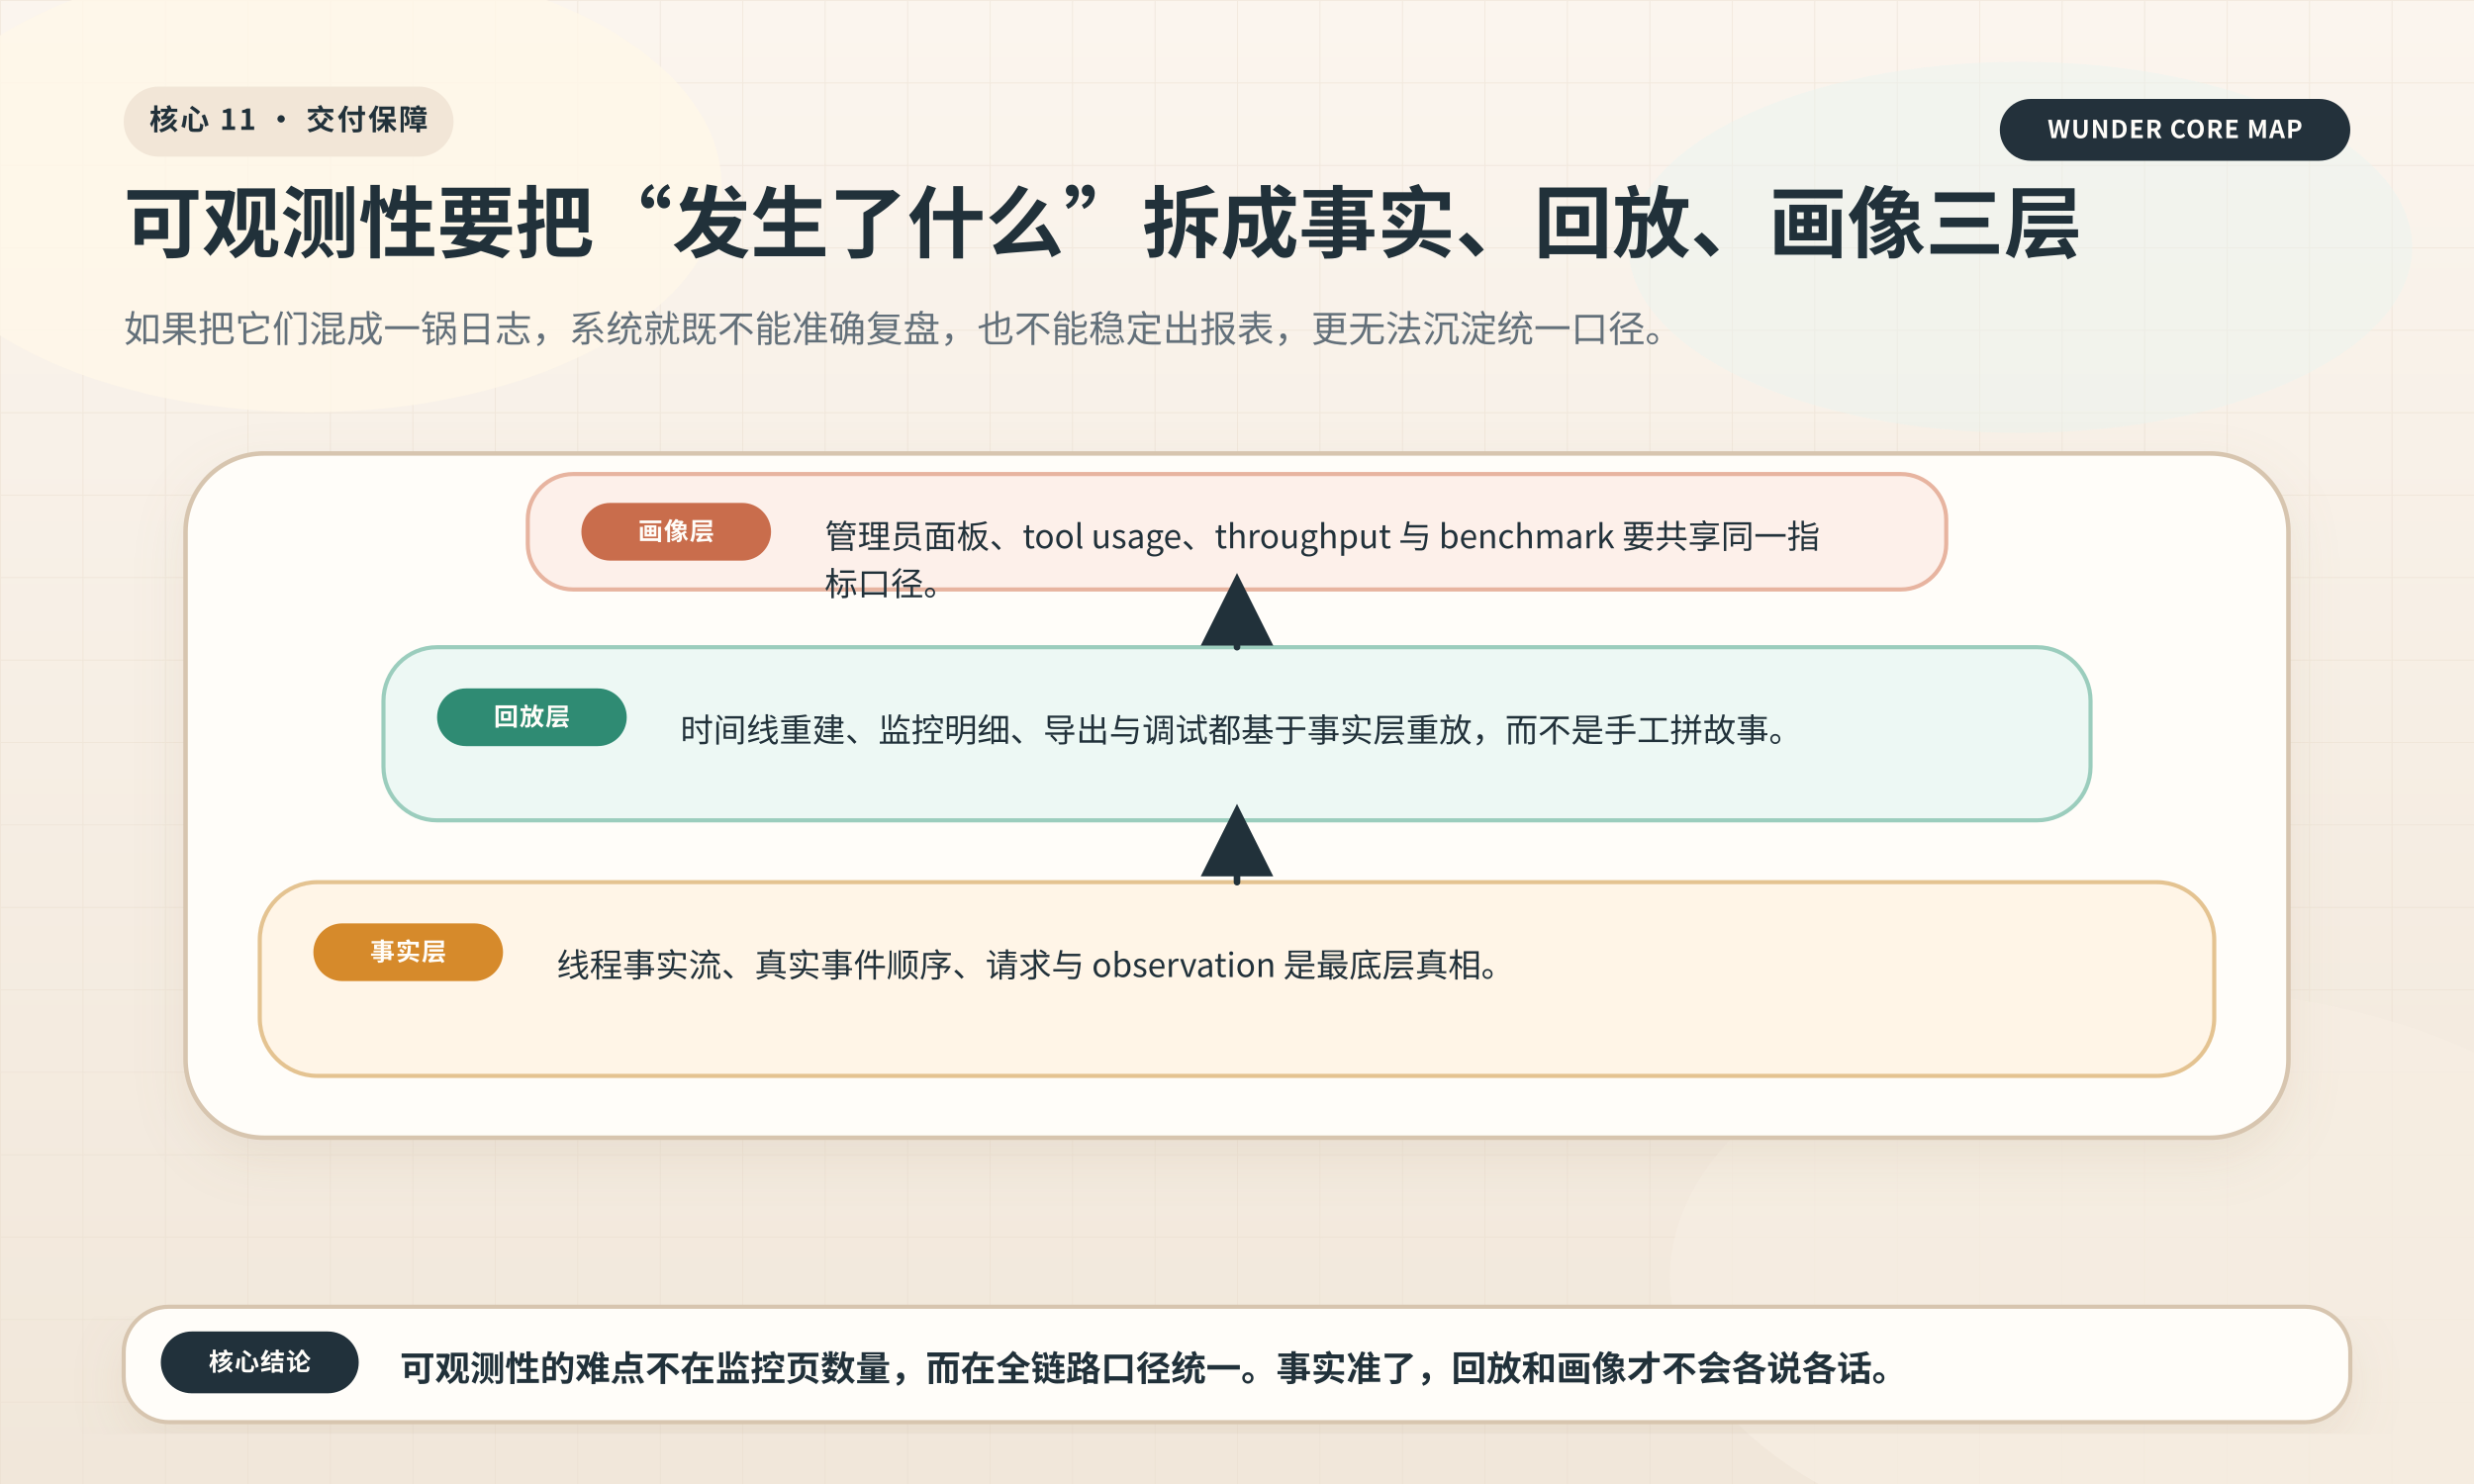
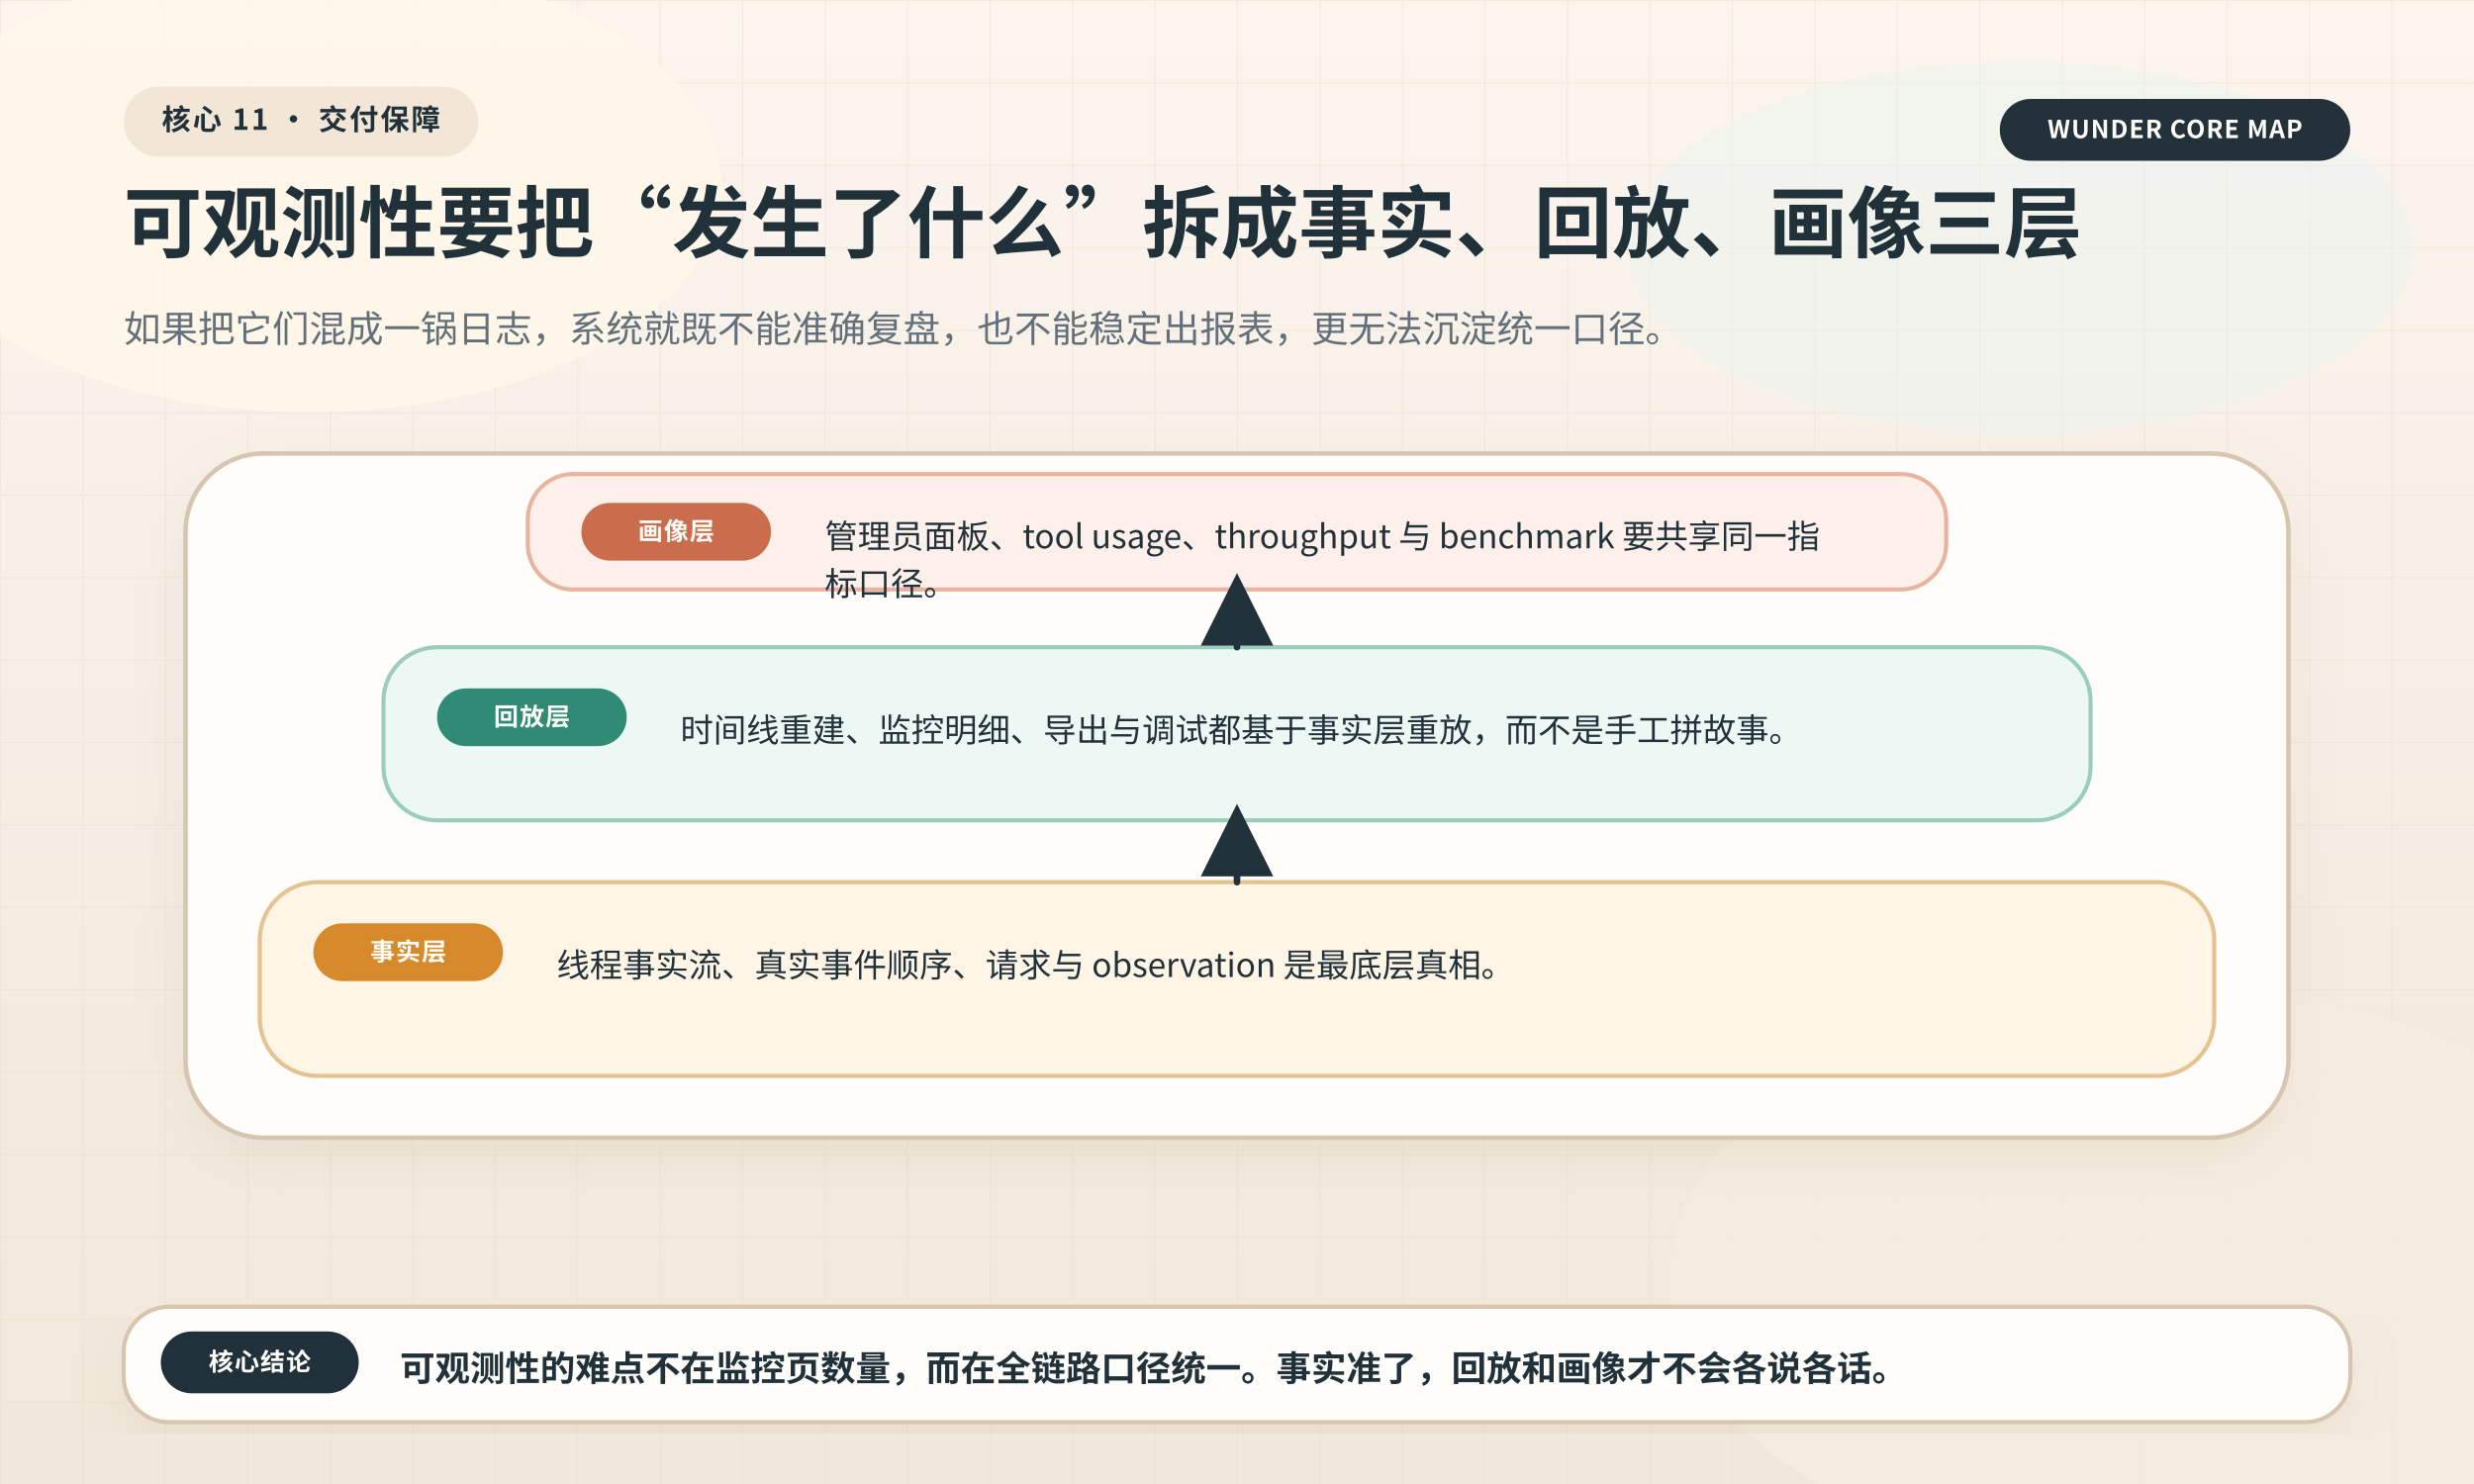
<svg xmlns="http://www.w3.org/2000/svg" width="1200" height="720" viewBox="0 0 1200 720">
  <style>
  .title { font: 700 38px "Microsoft YaHei", "PingFang SC", "Noto Sans CJK SC", sans-serif; fill: #21313A; }
  .subtitle { font: 400 18px "Microsoft YaHei", "PingFang SC", "Noto Sans CJK SC", sans-serif; fill: #63707A; }
  .eyebrow { font: 700 14px "Microsoft YaHei", "PingFang SC", "Noto Sans CJK SC", sans-serif; fill: #21313A; letter-spacing: 1px; }
  .badge { font: 700 13px "Microsoft YaHei", "PingFang SC", "Noto Sans CJK SC", sans-serif; fill: #21313A; }
  .card-title { font: 700 24px "Microsoft YaHei", "PingFang SC", "Noto Sans CJK SC", sans-serif; fill: #21313A; }
  .card-body { font: 400 16px "Microsoft YaHei", "PingFang SC", "Noto Sans CJK SC", sans-serif; fill: #21313A; }
  .small { font: 400 14px "Microsoft YaHei", "PingFang SC", "Noto Sans CJK SC", sans-serif; fill: #63707A; }
  .center-title { font: 700 26px "Microsoft YaHei", "PingFang SC", "Noto Sans CJK SC", sans-serif; fill: #21313A; }
  .center-body { font: 400 16px "Microsoft YaHei", "PingFang SC", "Noto Sans CJK SC", sans-serif; fill: #21313A; }
  .ribbon { font: 700 17px "Microsoft YaHei", "PingFang SC", "Noto Sans CJK SC", sans-serif; fill: #21313A; }
  .tag { font: 700 12px "Microsoft YaHei", "PingFang SC", "Noto Sans CJK SC", sans-serif; fill: #FFFDF9; letter-spacing: 0.5px; }
  .flow { stroke: #21313A; stroke-width: 3.2; fill: none; stroke-linecap: round; stroke-linejoin: round; marker-end: url(#arrow); }
  .flow-soft { stroke: #63707A; stroke-width: 2.6; fill: none; stroke-linecap: round; stroke-linejoin: round; marker-end: url(#arrow-soft); }
  .dash { stroke-dasharray: 8 8; }
</style>
  <defs>
    <linearGradient id="bg-grad" x1="0" y1="0" x2="0" y2="1">
      <stop offset="0%" stop-color="#FBF5EE" />
      <stop offset="100%" stop-color="#F1E7DA" />
    </linearGradient>
    <filter id="shadow" x="-10%" y="-10%" width="120%" height="120%">
      <feDropShadow dx="0" dy="10" stdDeviation="12" flood-color="#B39C82" flood-opacity="0.16" />
    </filter>
    <pattern id="grid" width="40" height="40" patternUnits="userSpaceOnUse">
      <path d="M 40 0 L 0 0 0 40" fill="none" stroke="#E8DCCD" stroke-width="1" />
    </pattern>
    <marker id="arrow" markerWidth="11" markerHeight="11" refX="8.5" refY="5.5" orient="auto">
      <path d="M0,0 L11,5.5 L0,11 z" fill="#21313A" />
    </marker>
    <marker id="arrow-soft" markerWidth="10" markerHeight="10" refX="8" refY="5" orient="auto">
      <path d="M0,0 L10,5 L0,10 z" fill="#63707A" />
    </marker>
  </defs>
  <rect x="0" y="0" width="1200" height="720" fill="url(#bg-grad)" />
  <rect x="0" y="0" width="1200" height="720" fill="url(#grid)" opacity="0.45" />
  <ellipse cx="150" cy="90" rx="200" ry="110" fill="#FFF7E8" opacity="0.8" />
  <ellipse cx="1050" cy="620" rx="240" ry="140" fill="#F7EEE3" opacity="0.7" />
  <ellipse cx="980" cy="120" rx="190" ry="90" fill="#E8F4F0" opacity="0.45" />
-   <rect x="60" y="42" width="160" height="34" rx="17" ry="17" fill="#F2E6D7" />
-   <text x="140.0" y="63.0" class="eyebrow" text-anchor="middle" fill="#21313A">核心 11 · 交付保障</text>
+   <rect x="60" y="42" width="172" height="34" rx="17" ry="17" fill="#F2E6D7" />
+   <text x="146.0" y="63.0" class="eyebrow" text-anchor="middle" fill="#21313A">核心 11 · 交付保障</text>
  <text x="60" y="122" class="title" text-anchor="start">
    <tspan x="60" dy="0">可观测性要把“发生了什么”拆成事实、回放、画像三层</tspan>
  </text>
  <text x="60" y="166" class="subtitle" text-anchor="start">
    <tspan x="60" dy="0">如果把它们混成一锅日志，系统就既不能准确复盘，也不能稳定出报表，更无法沉淀统一口径。</tspan>
  </text>
  <rect x="970" y="48" width="170" height="30" rx="15" ry="15" fill="#23313B" />
  <text x="1055.0" y="67.0" class="tag" text-anchor="middle" fill="#FFFDF9">WUNDER CORE MAP</text>
  <rect x="90" y="220" width="1020" height="332" rx="38" ry="38" fill="#FFFDF9" stroke="#D7C5AF" stroke-width="2.2" filter="url(#shadow)" />
  <rect x="126" y="428" width="948" height="94" rx="28" ry="28" fill="#FFF5E7" stroke="#E4C391" stroke-width="2" />
  <rect x="152" y="448" width="92" height="28" rx="14" ry="14" fill="#D68A2B" />
  <text x="198.0" y="466.0" class="tag" text-anchor="middle" fill="#FFFDF9">事实层</text>
  <text x="270" y="474" class="card-body" text-anchor="start">
    <tspan x="270" dy="0">线程事实流、真实事件顺序、请求与 observation 是最底层真相。</tspan>
  </text>
  <rect x="186" y="314" width="828" height="84" rx="26" ry="26" fill="#EDF8F4" stroke="#9BCDBD" stroke-width="2" />
  <rect x="212" y="334" width="92" height="28" rx="14" ry="14" fill="#2F8B73" />
  <text x="258.0" y="352.0" class="tag" text-anchor="middle" fill="#FFFDF9">回放层</text>
  <text x="330" y="360" class="card-body" text-anchor="start">
    <tspan x="330" dy="0">时间线重建、监控明细、导出与调试都基于事实层重放，而不是手工拼故事。</tspan>
  </text>
  <rect x="256" y="230" width="688" height="56" rx="22" ry="22" fill="#FDF0EA" stroke="#E7B4A0" stroke-width="2" />
  <rect x="282" y="244" width="92" height="28" rx="14" ry="14" fill="#C96D4C" />
  <text x="328.0" y="262.0" class="tag" text-anchor="middle" fill="#FFFDF9">画像层</text>
  <text x="400" y="266" class="card-body" text-anchor="start">
    <tspan x="400" dy="0">管理员面板、tool usage、throughput 与 benchmark 要共享同一指</tspan>
    <tspan x="400" dy="23">标口径。</tspan>
  </text>
  <path class="flow" d="M600,428 L600,398" />
  <path class="flow" d="M600,314 L600,286" />
  <rect x="60" y="634" width="1080" height="56" rx="22" ry="22" fill="#FFFDF9" stroke="#D7C5AF" stroke-width="2" filter="url(#shadow)" />
  <rect x="78" y="646" width="96" height="30" rx="15" ry="15" fill="#21313B" />
  <text x="126.0" y="665.0" class="tag" text-anchor="middle" fill="#FFFDF9">核心结论</text>
  <text x="194" y="670" class="ribbon" text-anchor="start">
    <tspan x="194" dy="0">可观测性的难点不在监控页数量，而在全链路口径统一。事实准了，回放和画像才不会各说各话。</tspan>
  </text>
</svg>
